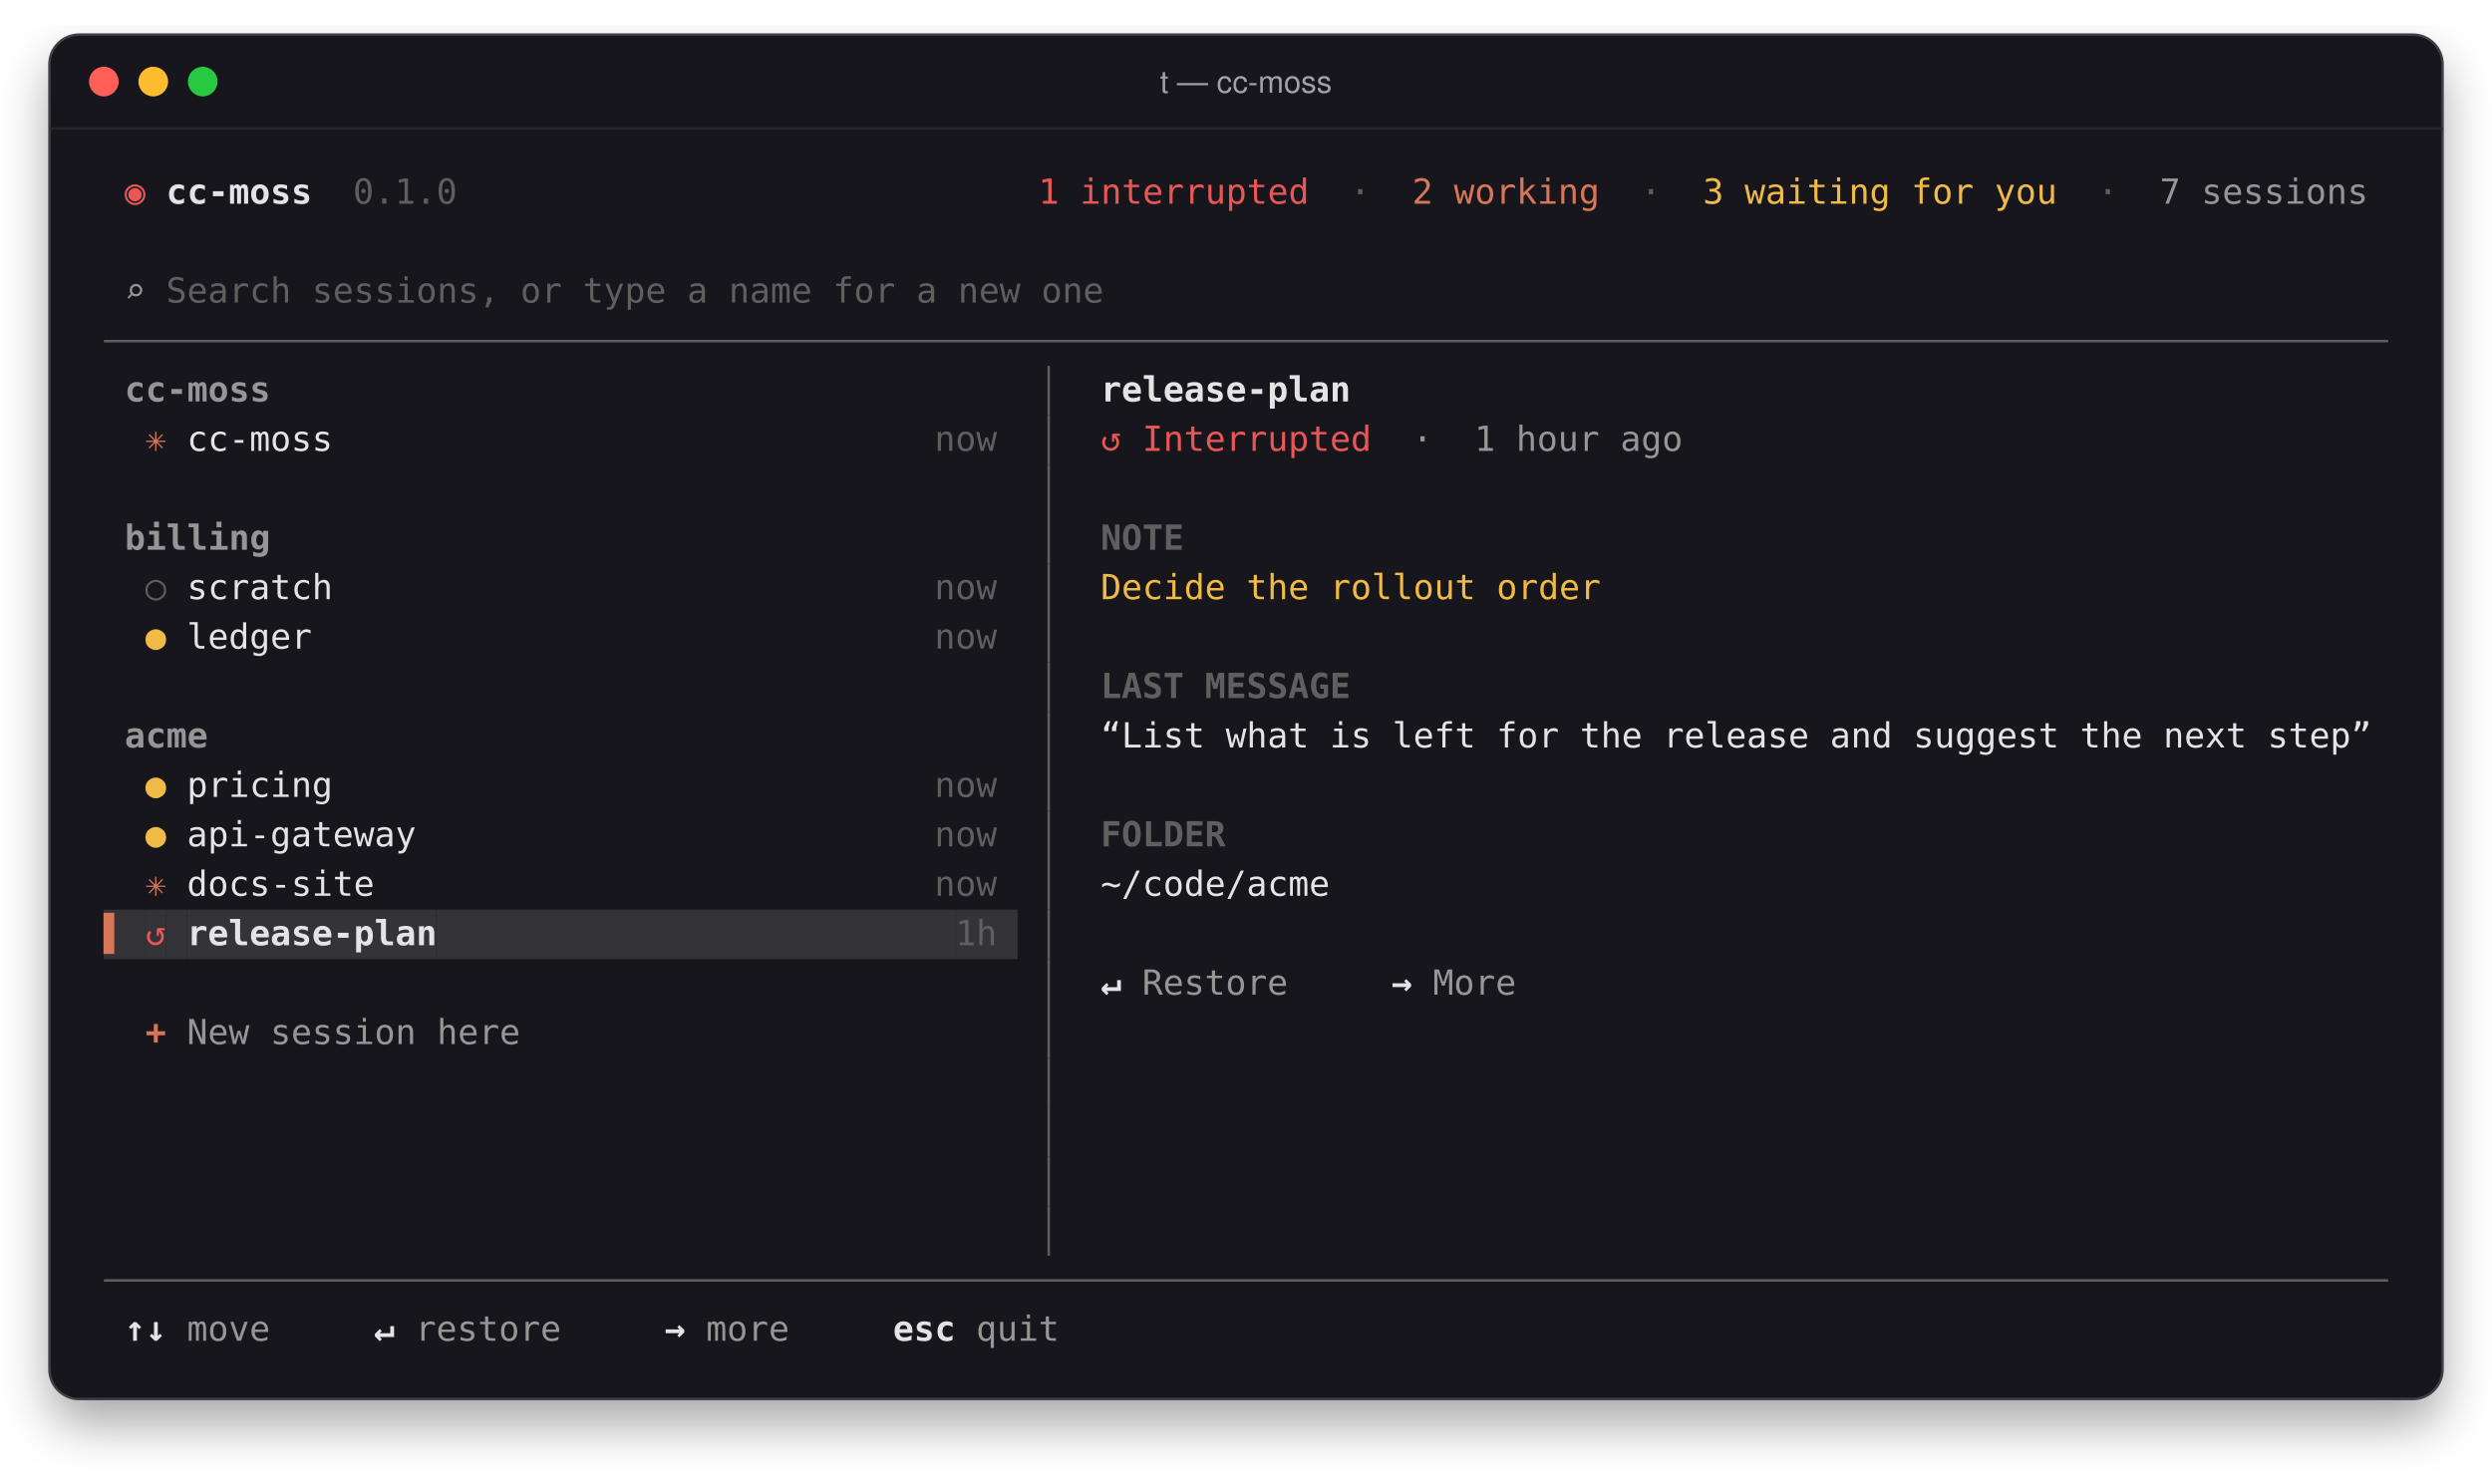
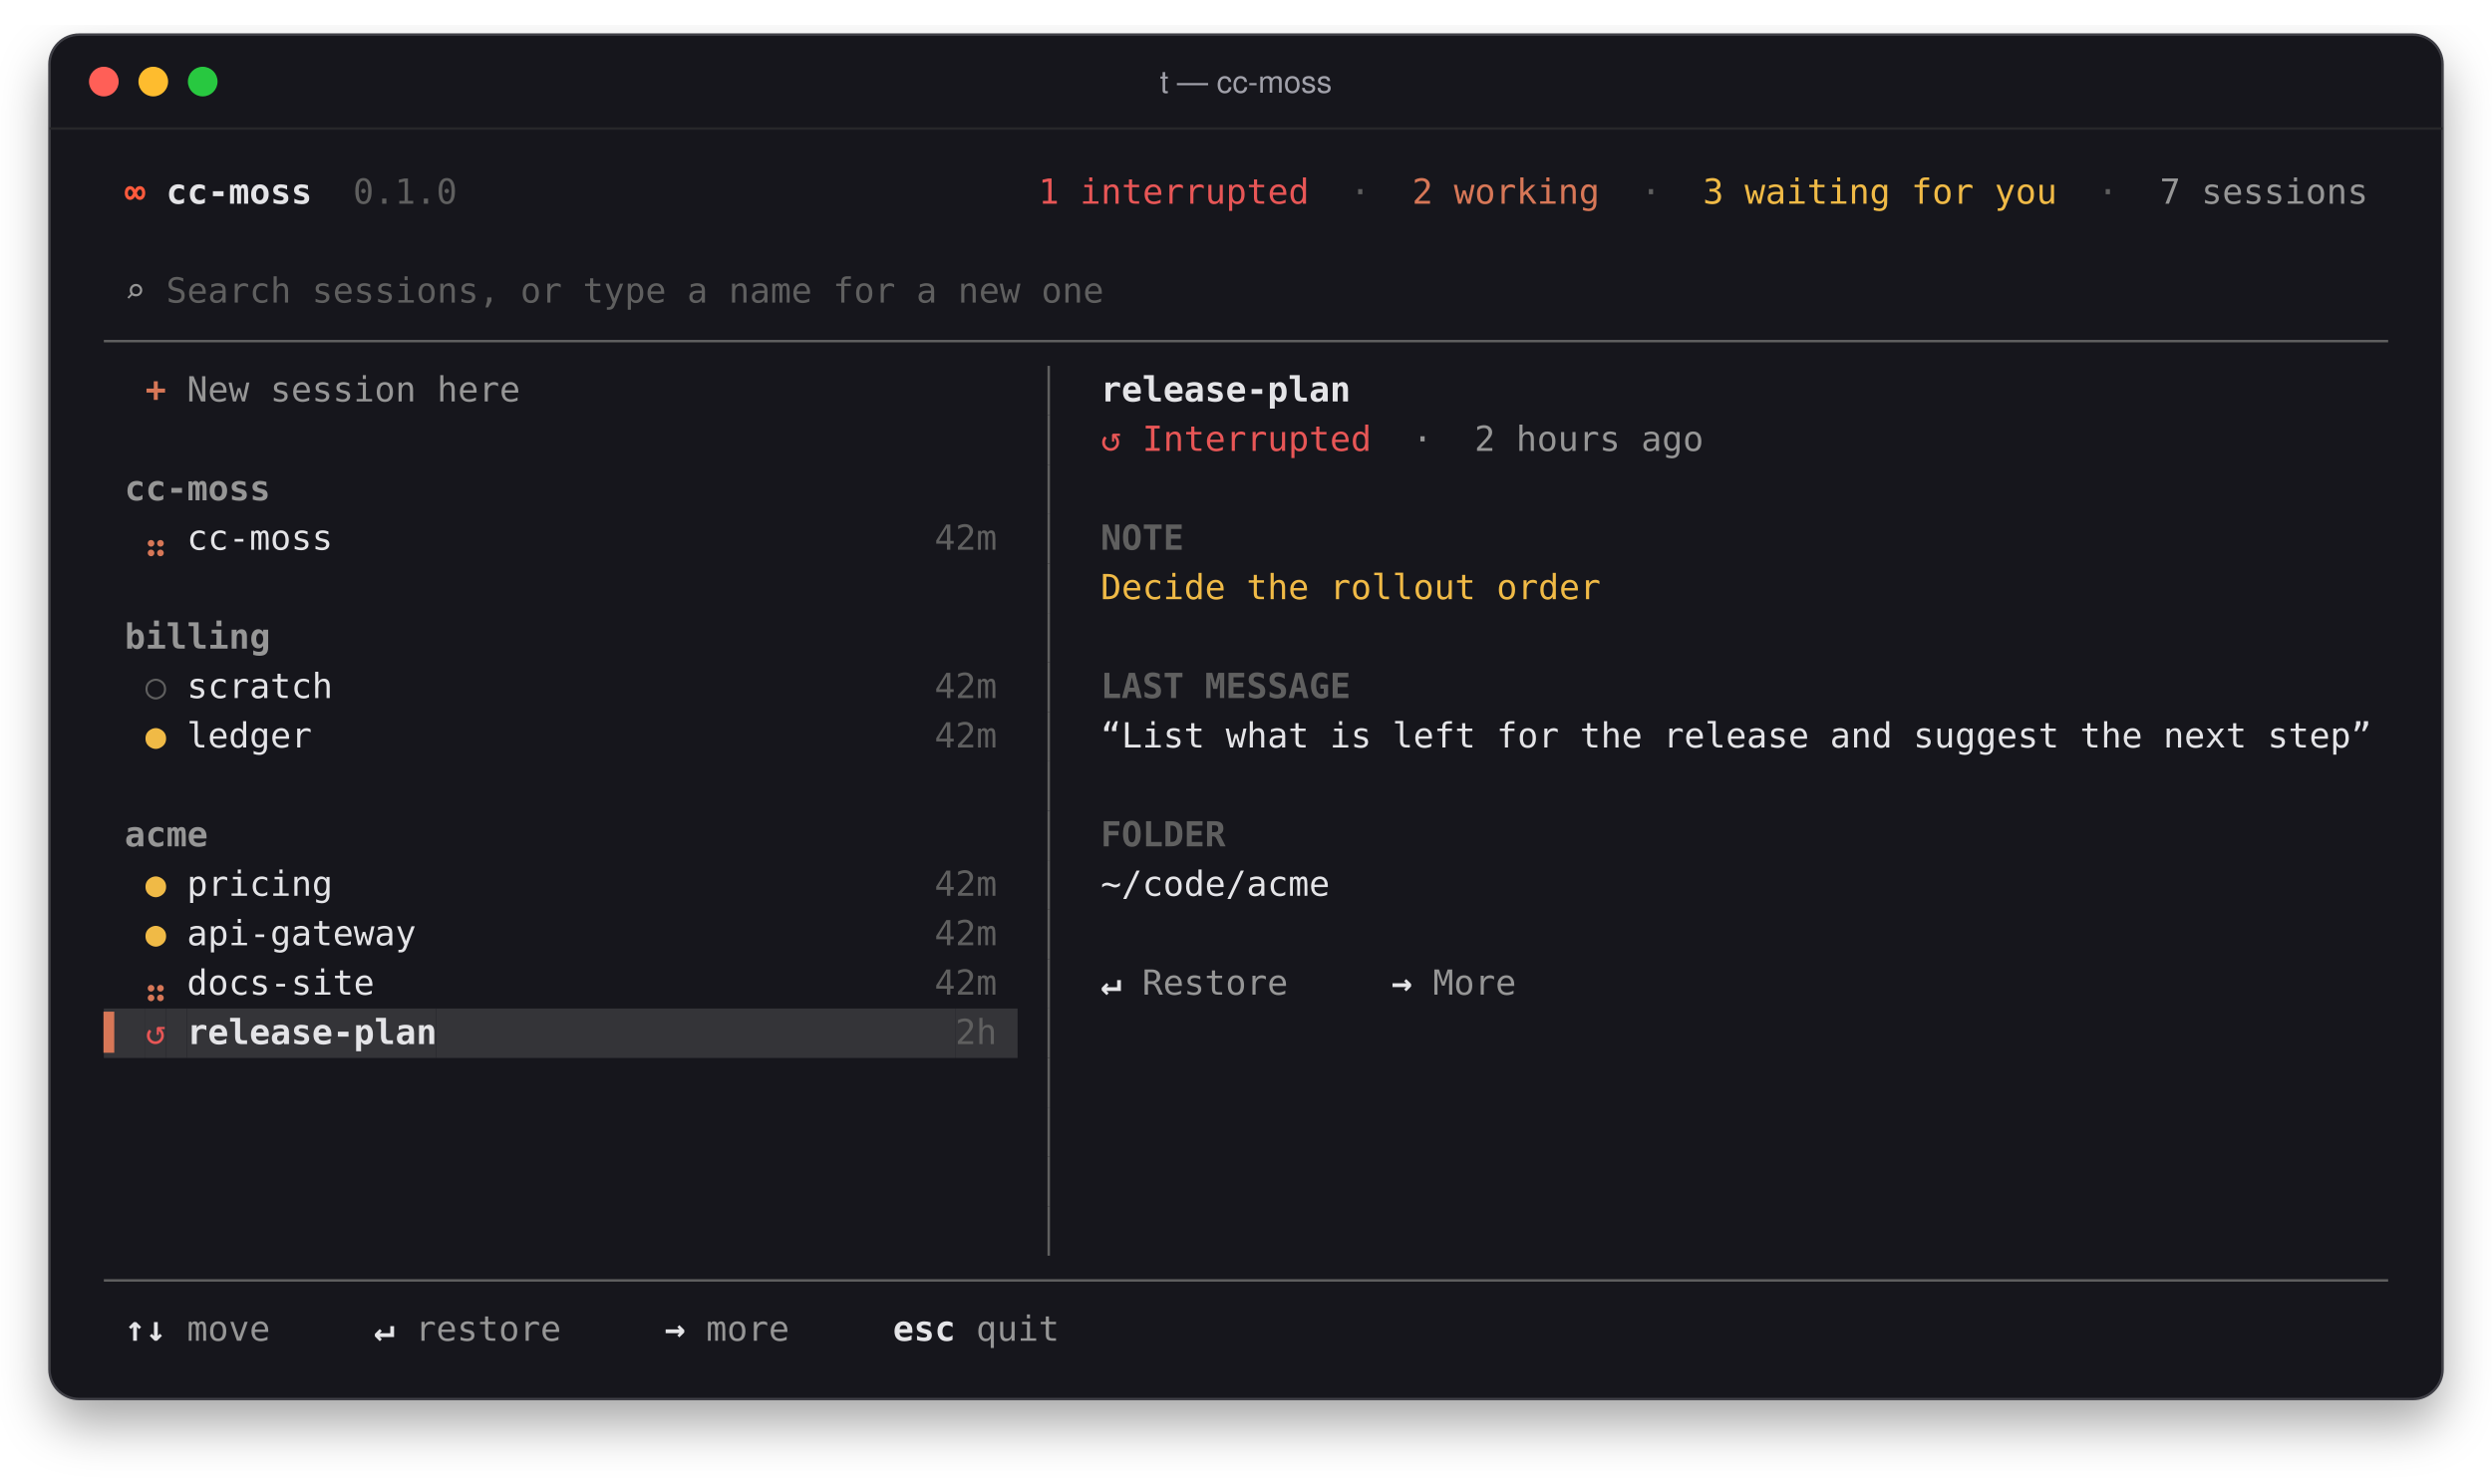
<svg xmlns="http://www.w3.org/2000/svg" width="1008" height="600" viewBox="0 0 1008 600" role="img" aria-label="t — cc-moss">
  <defs>
    <filter id="s" x="-10%" y="-10%" width="120%" height="130%">
      <feDropShadow dx="0" dy="10" stdDeviation="10" flood-color="#000" flood-opacity=".35" />
    </filter>
  </defs>
  <g transform="translate(20 14)">
    <rect width="968" height="552" rx="12" fill="#18181b" filter="url(#s)" />
    <rect width="968" height="552" rx="12" fill="none" stroke="#3f3f46" />
    <path d="M0 38 H968" stroke="#27272a" />
    <circle cx="22" cy="19.0" r="6" fill="#ff5f57" />
    <circle cx="42" cy="19.0" r="6" fill="#febc2e" />
    <circle cx="62" cy="19.0" r="6" fill="#28c840" />
    <text x="484" y="23.5" fill="#a1a1aa" font-size="12.5" font-family="-apple-system,Segoe UI,Helvetica,Arial,sans-serif" text-anchor="middle">t — cc-moss</text>
    <g font-family="ui-monospace,SFMono-Regular,Menlo,Consolas,'DejaVu Sans Mono',monospace" font-size="14" xml:space="preserve">
-       <text x="30.4" y="68.4" fill="#e85656" font-weight="700" textLength="8.4" lengthAdjust="spacingAndGlyphs">◉</text>
+       <text x="30.4" y="68.4" fill="#ff5a3c" font-weight="700" textLength="8.4" lengthAdjust="spacingAndGlyphs">∞</text>
      <text x="47.2" y="68.4" fill="#e4e4e7" font-weight="700" textLength="58.8" lengthAdjust="spacingAndGlyphs">cc-moss</text>
      <text x="122.8" y="68.4" fill="#5f5f5f" textLength="42.0" lengthAdjust="spacingAndGlyphs">0.1.0</text>
      <text x="400.0" y="68.4" fill="#e85656" textLength="109.2" lengthAdjust="spacingAndGlyphs">1 interrupted</text>
      <text x="526.0" y="68.4" fill="#5f5f5f" textLength="8.4" lengthAdjust="spacingAndGlyphs">·</text>
      <text x="551.2" y="68.4" fill="#d77757" textLength="75.6" lengthAdjust="spacingAndGlyphs">2 working</text>
      <text x="643.6" y="68.4" fill="#5f5f5f" textLength="8.4" lengthAdjust="spacingAndGlyphs">·</text>
      <text x="668.8" y="68.4" fill="#f0ba46" textLength="142.8" lengthAdjust="spacingAndGlyphs">3 waiting for you</text>
      <text x="828.4" y="68.4" fill="#5f5f5f" textLength="8.4" lengthAdjust="spacingAndGlyphs">·</text>
      <text x="853.6" y="68.4" fill="#969696" textLength="84.0" lengthAdjust="spacingAndGlyphs">7 sessions</text>
      <text x="30.4" y="108.4" fill="#969696" textLength="8.4" lengthAdjust="spacingAndGlyphs">⌕</text>
      <text x="47.2" y="108.4" fill="#5f5f5f" textLength="378.0" lengthAdjust="spacingAndGlyphs">Search sessions, or type a name for a new one</text>
      <path d="M22.0 124 h924.0" stroke="#5f5f5f" />
-       <text x="30.4" y="148.4" fill="#969696" font-weight="700" textLength="58.8" lengthAdjust="spacingAndGlyphs">cc-moss</text>
+       <text x="38.8" y="148.4" fill="#d77757" font-weight="700" textLength="8.4" lengthAdjust="spacingAndGlyphs">+</text>
+       <text x="55.6" y="148.4" fill="#969696" textLength="134.4" lengthAdjust="spacingAndGlyphs">New session here</text>
      <path d="M404.2 134 v20" stroke="#5f5f5f" />
      <text x="425.2" y="148.4" fill="#e4e4e7" font-weight="700" textLength="100.8" lengthAdjust="spacingAndGlyphs">release-plan</text>
-       <text x="38.8" y="168.4" fill="#d77757" textLength="8.4" lengthAdjust="spacingAndGlyphs">✳</text>
-       <text x="55.6" y="168.4" fill="#e4e4e7" textLength="58.8" lengthAdjust="spacingAndGlyphs">cc-moss</text>
-       <text x="358.0" y="168.4" fill="#5f5f5f" textLength="25.2" lengthAdjust="spacingAndGlyphs">now</text>
      <path d="M404.2 154 v20" stroke="#5f5f5f" />
      <text x="425.2" y="168.4" fill="#e85656" textLength="109.2" lengthAdjust="spacingAndGlyphs">↺ Interrupted</text>
      <text x="551.2" y="168.4" fill="#969696" textLength="8.4" lengthAdjust="spacingAndGlyphs">·</text>
-       <text x="576.4" y="168.4" fill="#969696" textLength="84.0" lengthAdjust="spacingAndGlyphs">1 hour ago</text>
+       <text x="576.4" y="168.4" fill="#969696" textLength="92.4" lengthAdjust="spacingAndGlyphs">2 hours ago</text>
+       <text x="30.4" y="188.4" fill="#969696" font-weight="700" textLength="58.8" lengthAdjust="spacingAndGlyphs">cc-moss</text>
      <path d="M404.2 174 v20" stroke="#5f5f5f" />
-       <text x="30.4" y="208.4" fill="#969696" font-weight="700" textLength="58.8" lengthAdjust="spacingAndGlyphs">billing</text>
+       <circle cx="41.1" cy="205.8" r="1.35" fill="#d77757" />
+       <circle cx="44.9" cy="205.8" r="1.35" fill="#d77757" />
+       <circle cx="41.1" cy="209.7" r="1.35" fill="#d77757" />
+       <circle cx="44.9" cy="209.7" r="1.35" fill="#d77757" />
+       <text x="55.6" y="208.4" fill="#e4e4e7" textLength="58.8" lengthAdjust="spacingAndGlyphs">cc-moss</text>
+       <text x="358.0" y="208.4" fill="#5f5f5f" textLength="25.2" lengthAdjust="spacingAndGlyphs">42m</text>
      <path d="M404.2 194 v20" stroke="#5f5f5f" />
      <text x="425.2" y="208.4" fill="#5f5f5f" font-weight="700" textLength="33.6" lengthAdjust="spacingAndGlyphs">NOTE</text>
-       <text x="38.8" y="228.4" fill="#5f5f5f" textLength="8.4" lengthAdjust="spacingAndGlyphs">○</text>
-       <text x="55.6" y="228.4" fill="#e4e4e7" textLength="58.8" lengthAdjust="spacingAndGlyphs">scratch</text>
-       <text x="358.0" y="228.4" fill="#5f5f5f" textLength="25.2" lengthAdjust="spacingAndGlyphs">now</text>
      <path d="M404.2 214 v20" stroke="#5f5f5f" />
      <text x="425.2" y="228.4" fill="#f0ba46" textLength="201.6" lengthAdjust="spacingAndGlyphs">Decide the rollout order</text>
-       <text x="38.8" y="248.4" fill="#f0ba46" textLength="8.4" lengthAdjust="spacingAndGlyphs">●</text>
-       <text x="55.6" y="248.4" fill="#e4e4e7" textLength="50.4" lengthAdjust="spacingAndGlyphs">ledger</text>
-       <text x="358.0" y="248.4" fill="#5f5f5f" textLength="25.2" lengthAdjust="spacingAndGlyphs">now</text>
+       <text x="30.4" y="248.4" fill="#969696" font-weight="700" textLength="58.8" lengthAdjust="spacingAndGlyphs">billing</text>
      <path d="M404.2 234 v20" stroke="#5f5f5f" />
+       <text x="38.8" y="268.4" fill="#5f5f5f" textLength="8.4" lengthAdjust="spacingAndGlyphs">○</text>
+       <text x="55.6" y="268.4" fill="#e4e4e7" textLength="58.8" lengthAdjust="spacingAndGlyphs">scratch</text>
+       <text x="358.0" y="268.4" fill="#5f5f5f" textLength="25.2" lengthAdjust="spacingAndGlyphs">42m</text>
      <path d="M404.2 254 v20" stroke="#5f5f5f" />
      <text x="425.2" y="268.4" fill="#5f5f5f" font-weight="700" textLength="100.8" lengthAdjust="spacingAndGlyphs">LAST MESSAGE</text>
-       <text x="30.4" y="288.4" fill="#969696" font-weight="700" textLength="33.6" lengthAdjust="spacingAndGlyphs">acme</text>
+       <text x="38.8" y="288.4" fill="#f0ba46" textLength="8.4" lengthAdjust="spacingAndGlyphs">●</text>
+       <text x="55.6" y="288.4" fill="#e4e4e7" textLength="50.4" lengthAdjust="spacingAndGlyphs">ledger</text>
+       <text x="358.0" y="288.4" fill="#5f5f5f" textLength="25.2" lengthAdjust="spacingAndGlyphs">42m</text>
      <path d="M404.2 274 v20" stroke="#5f5f5f" />
      <text x="425.2" y="288.4" fill="#e4e4e7" textLength="512.4" lengthAdjust="spacingAndGlyphs">“List what is left for the release and suggest the next step”</text>
-       <text x="38.8" y="308.4" fill="#f0ba46" textLength="8.4" lengthAdjust="spacingAndGlyphs">●</text>
-       <text x="55.6" y="308.4" fill="#e4e4e7" textLength="58.8" lengthAdjust="spacingAndGlyphs">pricing</text>
-       <text x="358.0" y="308.4" fill="#5f5f5f" textLength="25.2" lengthAdjust="spacingAndGlyphs">now</text>
      <path d="M404.2 294 v20" stroke="#5f5f5f" />
-       <text x="38.8" y="328.4" fill="#f0ba46" textLength="8.4" lengthAdjust="spacingAndGlyphs">●</text>
-       <text x="55.6" y="328.4" fill="#e4e4e7" textLength="92.4" lengthAdjust="spacingAndGlyphs">api-gateway</text>
-       <text x="358.0" y="328.4" fill="#5f5f5f" textLength="25.2" lengthAdjust="spacingAndGlyphs">now</text>
+       <text x="30.4" y="328.4" fill="#969696" font-weight="700" textLength="33.6" lengthAdjust="spacingAndGlyphs">acme</text>
      <path d="M404.2 314 v20" stroke="#5f5f5f" />
      <text x="425.2" y="328.4" fill="#5f5f5f" font-weight="700" textLength="50.4" lengthAdjust="spacingAndGlyphs">FOLDER</text>
-       <text x="38.8" y="348.4" fill="#d77757" textLength="8.4" lengthAdjust="spacingAndGlyphs">✳</text>
-       <text x="55.6" y="348.4" fill="#e4e4e7" textLength="75.6" lengthAdjust="spacingAndGlyphs">docs-site</text>
-       <text x="358.0" y="348.4" fill="#5f5f5f" textLength="25.2" lengthAdjust="spacingAndGlyphs">now</text>
+       <text x="38.8" y="348.4" fill="#f0ba46" textLength="8.4" lengthAdjust="spacingAndGlyphs">●</text>
+       <text x="55.6" y="348.4" fill="#e4e4e7" textLength="58.8" lengthAdjust="spacingAndGlyphs">pricing</text>
+       <text x="358.0" y="348.4" fill="#5f5f5f" textLength="25.2" lengthAdjust="spacingAndGlyphs">42m</text>
      <path d="M404.2 334 v20" stroke="#5f5f5f" />
      <text x="425.2" y="348.4" fill="#e4e4e7" textLength="92.4" lengthAdjust="spacingAndGlyphs">~/code/acme</text>
-       <rect x="22.0" y="354" width="8.4" height="20" fill="#343438" />
-       <text x="22.0" y="368.4" fill="#d77757" textLength="8.4" lengthAdjust="spacingAndGlyphs">▌</text>
-       <rect x="30.4" y="354" width="8.4" height="20" fill="#343438" />
-       <rect x="38.8" y="354" width="8.4" height="20" fill="#343438" />
-       <text x="38.8" y="368.4" fill="#e85656" textLength="8.4" lengthAdjust="spacingAndGlyphs">↺</text>
-       <rect x="47.2" y="354" width="8.4" height="20" fill="#343438" />
-       <rect x="55.6" y="354" width="100.8" height="20" fill="#343438" />
-       <text x="55.6" y="368.4" fill="#e4e4e7" font-weight="700" textLength="100.8" lengthAdjust="spacingAndGlyphs">release-plan</text>
-       <rect x="156.4" y="354" width="210.0" height="20" fill="#343438" />
-       <rect x="366.4" y="354" width="16.8" height="20" fill="#343438" />
-       <text x="366.4" y="368.4" fill="#5f5f5f" textLength="16.8" lengthAdjust="spacingAndGlyphs">1h</text>
-       <rect x="383.2" y="354" width="8.4" height="20" fill="#343438" />
+       <text x="38.8" y="368.4" fill="#f0ba46" textLength="8.4" lengthAdjust="spacingAndGlyphs">●</text>
+       <text x="55.6" y="368.4" fill="#e4e4e7" textLength="92.4" lengthAdjust="spacingAndGlyphs">api-gateway</text>
+       <text x="358.0" y="368.4" fill="#5f5f5f" textLength="25.2" lengthAdjust="spacingAndGlyphs">42m</text>
      <path d="M404.2 354 v20" stroke="#5f5f5f" />
+       <circle cx="41.1" cy="385.8" r="1.35" fill="#d77757" />
+       <circle cx="44.9" cy="385.8" r="1.35" fill="#d77757" />
+       <circle cx="41.1" cy="389.7" r="1.35" fill="#d77757" />
+       <circle cx="44.9" cy="389.7" r="1.35" fill="#d77757" />
+       <text x="55.6" y="388.4" fill="#e4e4e7" textLength="75.6" lengthAdjust="spacingAndGlyphs">docs-site</text>
+       <text x="358.0" y="388.4" fill="#5f5f5f" textLength="25.2" lengthAdjust="spacingAndGlyphs">42m</text>
      <path d="M404.2 374 v20" stroke="#5f5f5f" />
      <text x="425.2" y="388.4" fill="#e4e4e7" font-weight="700" textLength="8.4" lengthAdjust="spacingAndGlyphs">↵</text>
      <text x="442.0" y="388.4" fill="#969696" textLength="58.8" lengthAdjust="spacingAndGlyphs">Restore</text>
      <text x="542.8" y="388.4" fill="#e4e4e7" font-weight="700" textLength="8.4" lengthAdjust="spacingAndGlyphs">→</text>
      <text x="559.6" y="388.4" fill="#969696" textLength="33.6" lengthAdjust="spacingAndGlyphs">More</text>
-       <text x="38.8" y="408.4" fill="#d77757" font-weight="700" textLength="8.4" lengthAdjust="spacingAndGlyphs">+</text>
-       <text x="55.6" y="408.4" fill="#969696" textLength="134.4" lengthAdjust="spacingAndGlyphs">New session here</text>
+       <rect x="22.0" y="394" width="8.4" height="20" fill="#343438" />
+       <text x="22.0" y="408.4" fill="#d77757" textLength="8.4" lengthAdjust="spacingAndGlyphs">▌</text>
+       <rect x="30.4" y="394" width="8.4" height="20" fill="#343438" />
+       <rect x="38.8" y="394" width="8.4" height="20" fill="#343438" />
+       <text x="38.8" y="408.4" fill="#e85656" textLength="8.4" lengthAdjust="spacingAndGlyphs">↺</text>
+       <rect x="47.2" y="394" width="8.4" height="20" fill="#343438" />
+       <rect x="55.6" y="394" width="100.8" height="20" fill="#343438" />
+       <text x="55.6" y="408.4" fill="#e4e4e7" font-weight="700" textLength="100.8" lengthAdjust="spacingAndGlyphs">release-plan</text>
+       <rect x="156.4" y="394" width="210.0" height="20" fill="#343438" />
+       <rect x="366.4" y="394" width="16.8" height="20" fill="#343438" />
+       <text x="366.4" y="408.4" fill="#5f5f5f" textLength="16.8" lengthAdjust="spacingAndGlyphs">2h</text>
+       <rect x="383.2" y="394" width="8.4" height="20" fill="#343438" />
      <path d="M404.2 394 v20" stroke="#5f5f5f" />
      <path d="M404.2 414 v20" stroke="#5f5f5f" />
      <path d="M404.2 434 v20" stroke="#5f5f5f" />
      <path d="M404.2 454 v20" stroke="#5f5f5f" />
      <path d="M404.2 474 v20" stroke="#5f5f5f" />
      <path d="M22.0 504 h924.0" stroke="#5f5f5f" />
      <text x="30.4" y="528.4" fill="#e4e4e7" font-weight="700" textLength="16.8" lengthAdjust="spacingAndGlyphs">↑↓</text>
      <text x="55.6" y="528.4" fill="#969696" textLength="33.6" lengthAdjust="spacingAndGlyphs">move</text>
      <text x="131.2" y="528.4" fill="#e4e4e7" font-weight="700" textLength="8.4" lengthAdjust="spacingAndGlyphs">↵</text>
      <text x="148.0" y="528.4" fill="#969696" textLength="58.8" lengthAdjust="spacingAndGlyphs">restore</text>
      <text x="248.8" y="528.4" fill="#e4e4e7" font-weight="700" textLength="8.4" lengthAdjust="spacingAndGlyphs">→</text>
      <text x="265.6" y="528.4" fill="#969696" textLength="33.6" lengthAdjust="spacingAndGlyphs">more</text>
      <text x="341.2" y="528.4" fill="#e4e4e7" font-weight="700" textLength="25.2" lengthAdjust="spacingAndGlyphs">esc</text>
      <text x="374.8" y="528.4" fill="#969696" textLength="33.6" lengthAdjust="spacingAndGlyphs">quit</text>
    </g>
  </g>
</svg>
